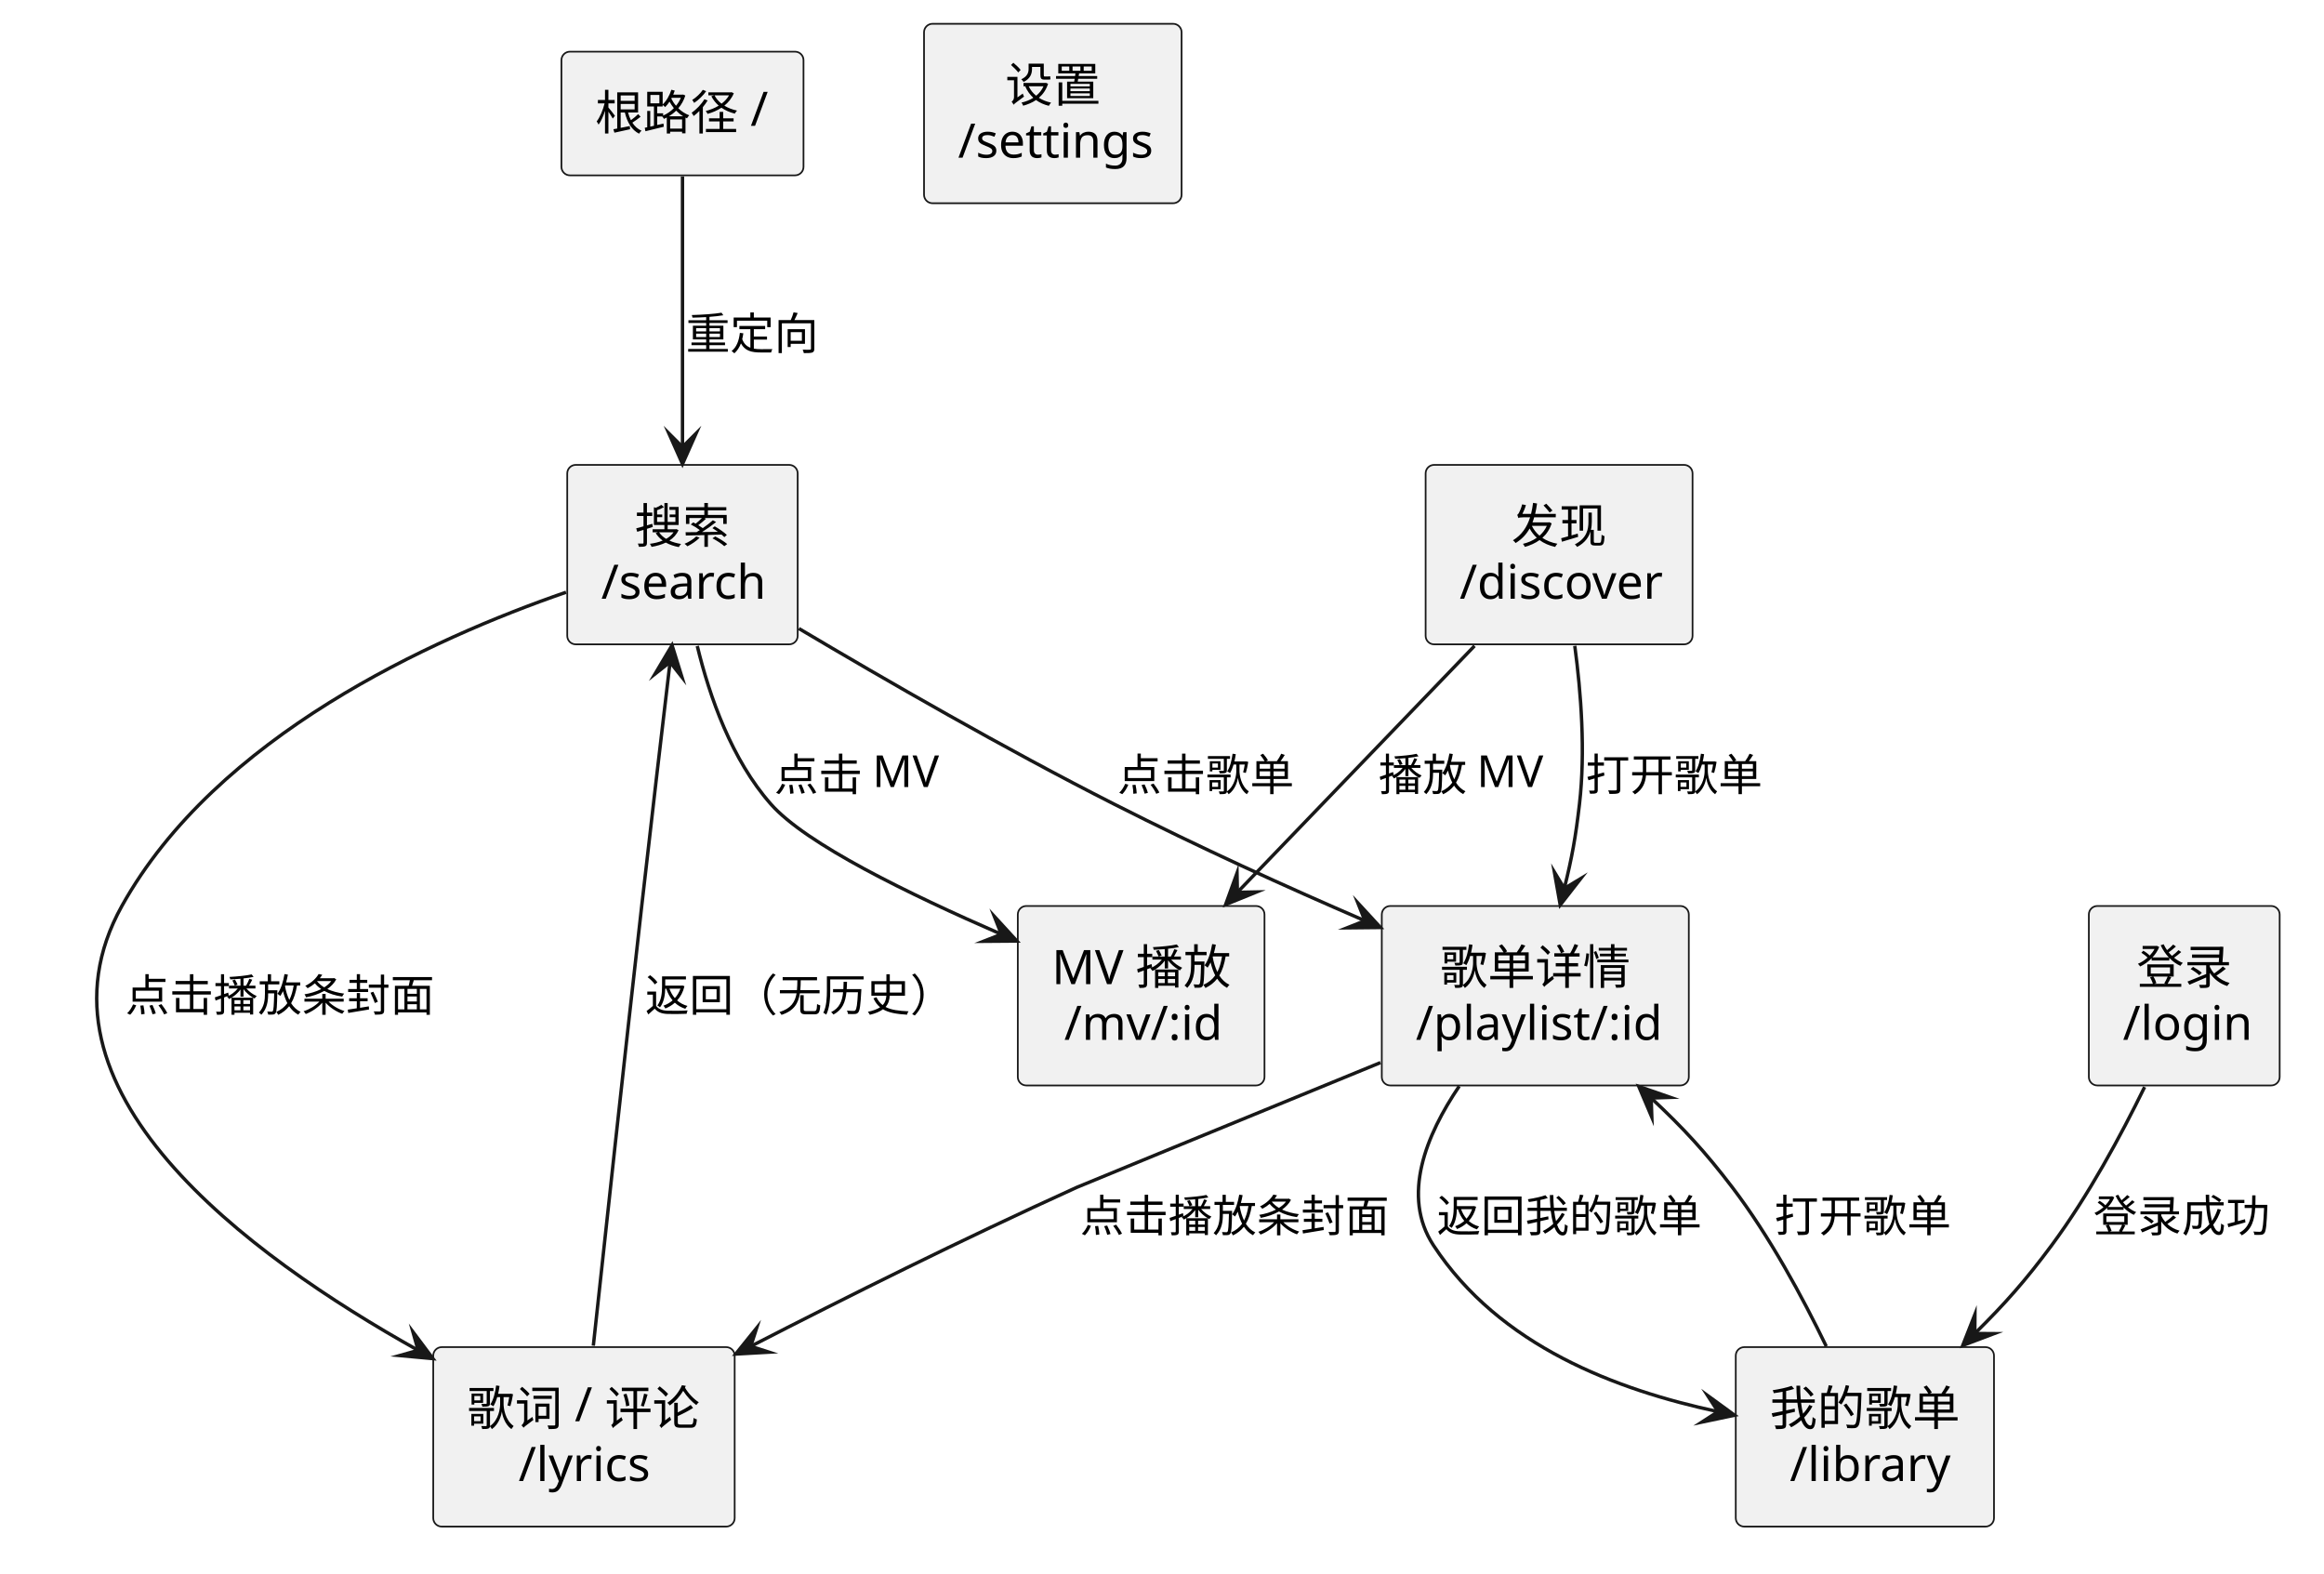
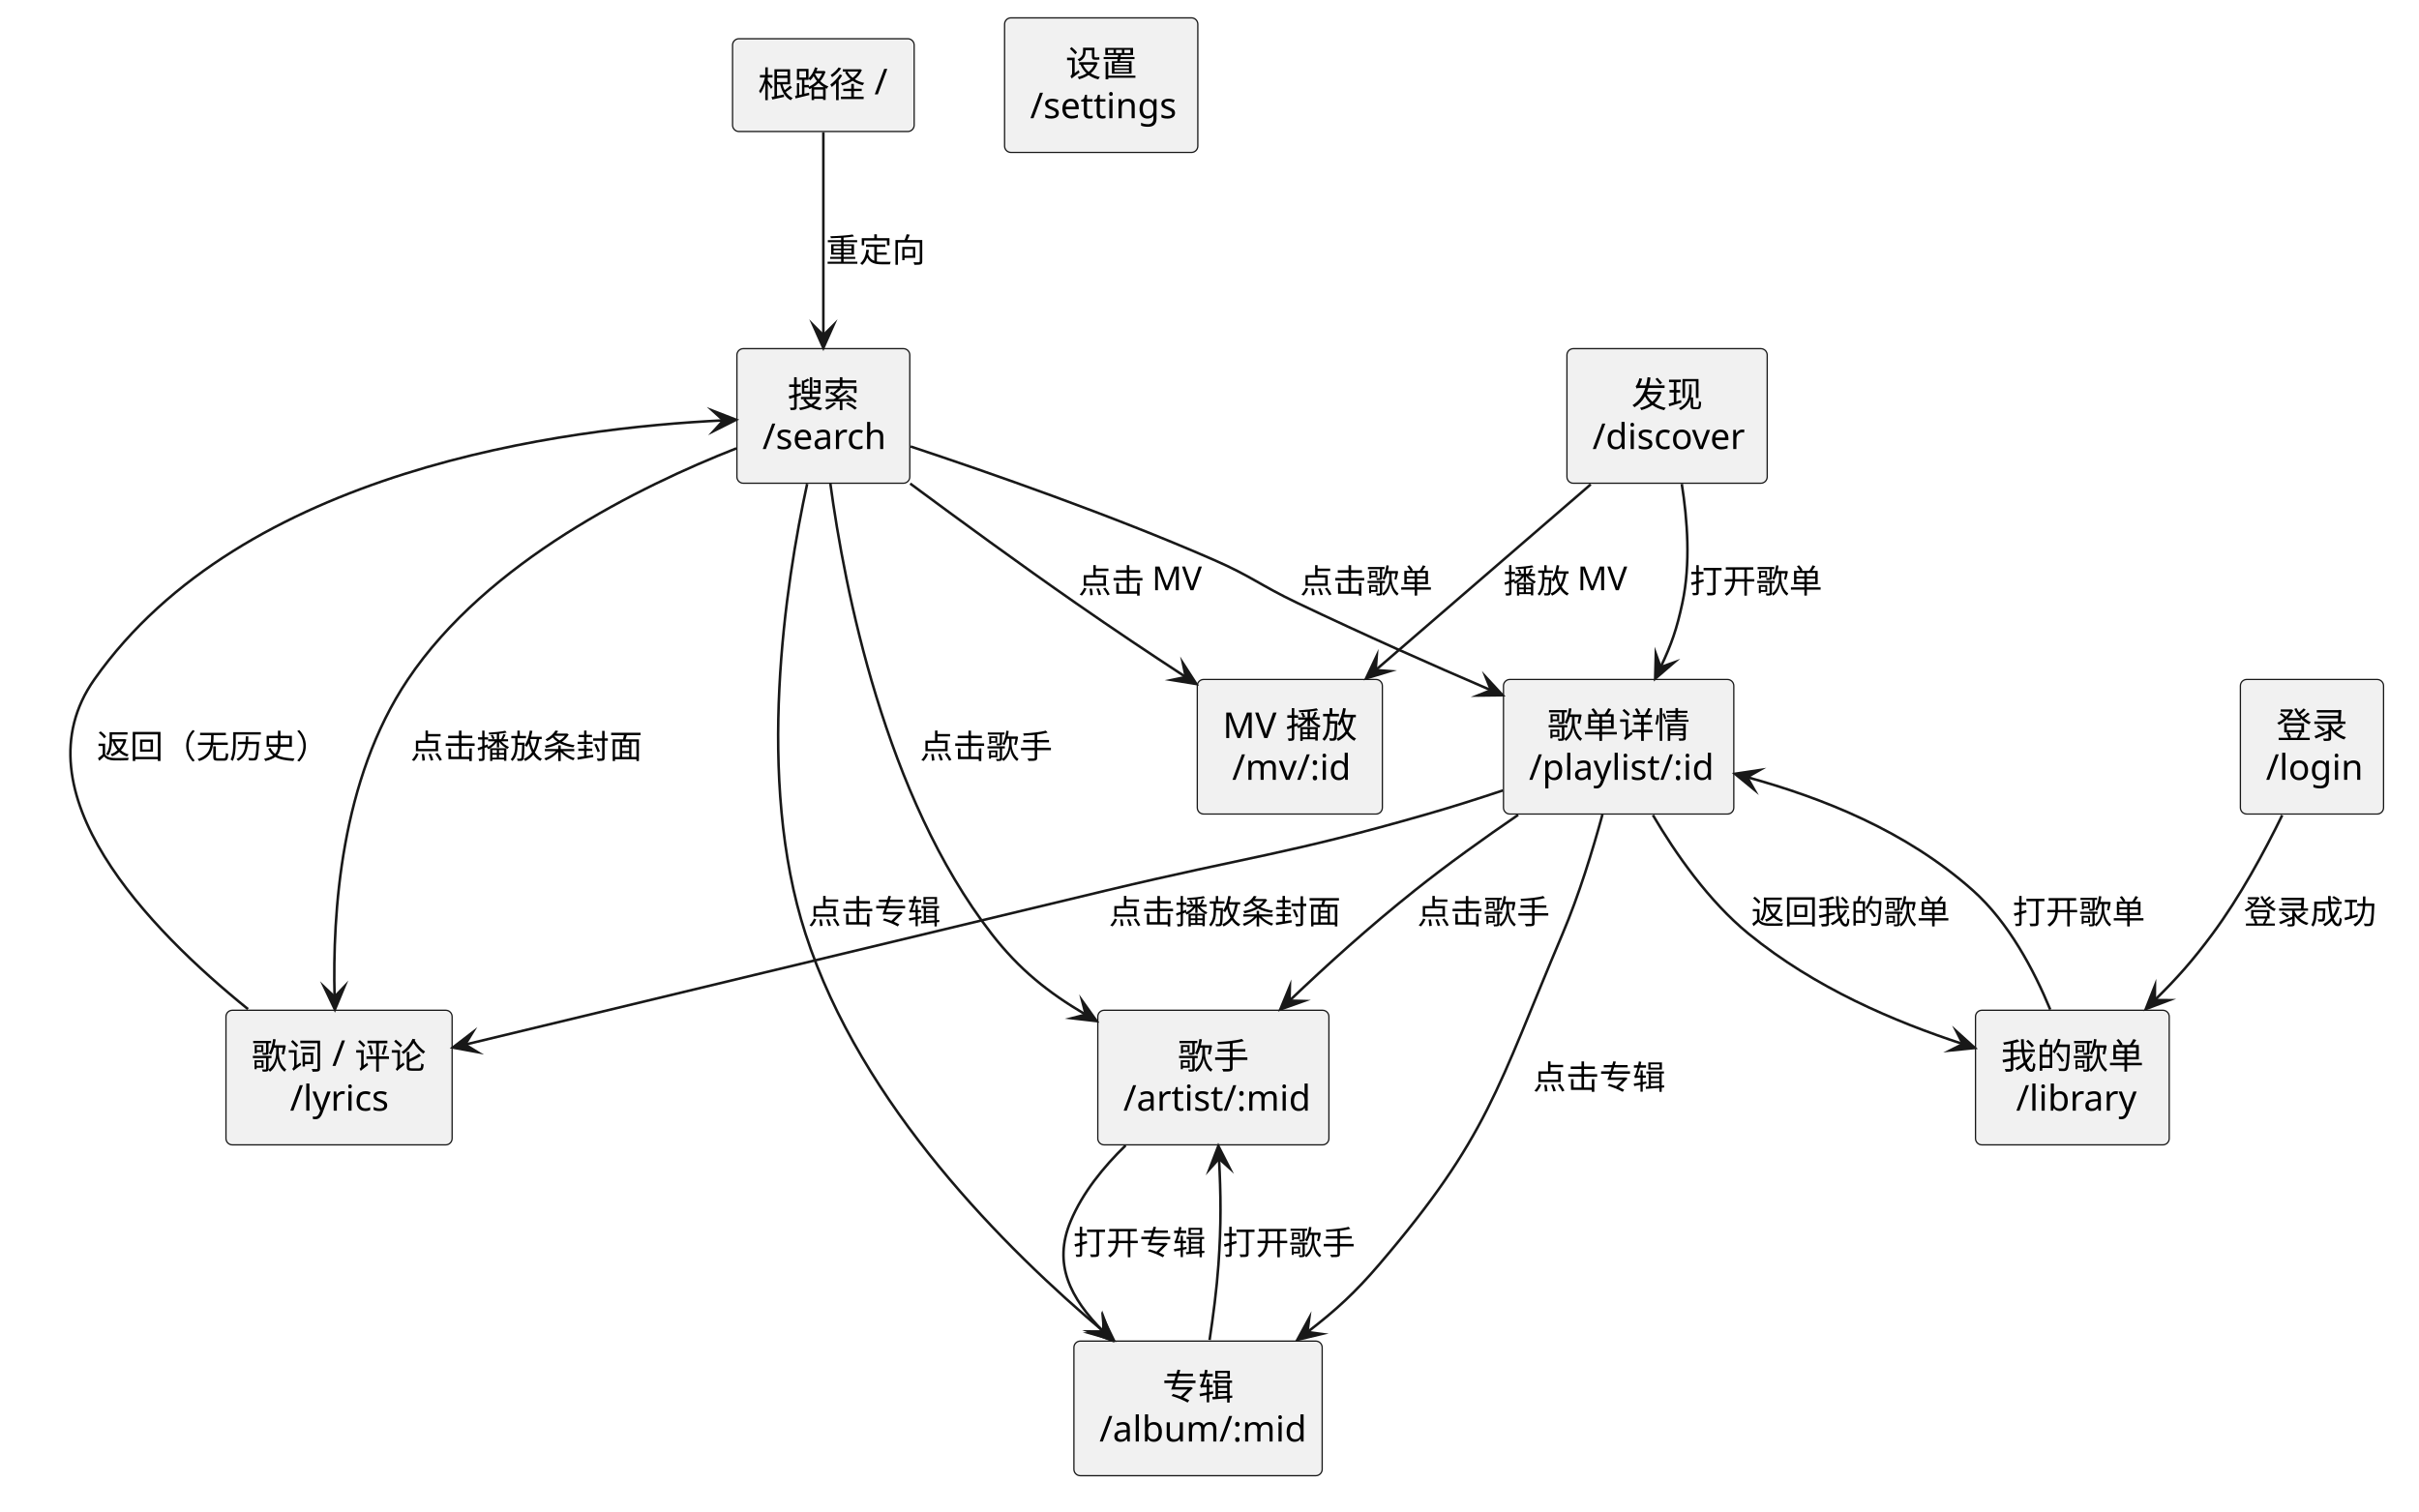
- <svg xmlns="http://www.w3.org/2000/svg" version="1.1" data-diagram-type="DESCRIPTION" style="width:684px;height:463px;background:#FFFFFF;" width="684px" height="463px" viewBox="0 0 684 463" zoomAndPan="magnify" preserveAspectRatio="none" contentStyleType="text/css">
+ <svg xmlns="http://www.w3.org/2000/svg" version="1.1" data-diagram-type="DESCRIPTION" style="width:949px;height:593px;background:#FFFFFF;" width="949px" height="593px" viewBox="0 0 949 593" zoomAndPan="magnify" preserveAspectRatio="none" contentStyleType="text/css">
  <defs />
  <g font-family="sans-serif" lengthAdjust="spacing">
    <g class="entity" data-qualified-name="ROOT" id="ent0001" data-source-line="5">
-       <rect x="165.24" y="15.2" width="71.249" height="36.406" fill="#F1F1F1" style="stroke:#181818;stroke-width:0.5;" rx="2.5" ry="2.5" />
-       <text x="175.24" y="38.188" fill="#000" font-size="14" textLength="51.249">根路径 /</text>
+       <rect x="287.39" y="15.2" width="71.249" height="36.406" fill="#F1F1F1" style="stroke:#181818;stroke-width:0.5;" rx="2.5" ry="2.5" />
+       <text x="297.39" y="38.188" fill="#000" font-size="14" textLength="51.249">根路径 /</text>
    </g>
    <g class="entity" data-qualified-name="SEARCH" id="ent0002" data-source-line="6">
-       <rect x="166.95" y="136.81" width="67.824" height="52.813" fill="#F1F1F1" style="stroke:#181818;stroke-width:0.5;" rx="2.5" ry="2.5" />
-       <text x="186.862" y="159.798" fill="#000" font-size="14" textLength="28">搜索</text>
-       <text x="176.95" y="176.205" fill="#000" font-size="14" textLength="47.824">/search</text>
+       <rect x="289.1" y="136.81" width="67.824" height="52.813" fill="#F1F1F1" style="stroke:#181818;stroke-width:0.5;" rx="2.5" ry="2.5" />
+       <text x="309.012" y="159.798" fill="#000" font-size="14" textLength="28">搜索</text>
+       <text x="299.1" y="176.205" fill="#000" font-size="14" textLength="47.824">/search</text>
    </g>
    <g class="entity" data-qualified-name="DISCOVER" id="ent0003" data-source-line="7">
-       <rect x="419.59" y="136.81" width="78.563" height="52.813" fill="#F1F1F1" style="stroke:#181818;stroke-width:0.5;" rx="2.5" ry="2.5" />
-       <text x="444.872" y="159.798" fill="#000" font-size="14" textLength="28">发现</text>
-       <text x="429.59" y="176.205" fill="#000" font-size="14" textLength="58.563">/discover</text>
+       <rect x="614.73" y="136.81" width="78.563" height="52.813" fill="#F1F1F1" style="stroke:#181818;stroke-width:0.5;" rx="2.5" ry="2.5" />
+       <text x="640.012" y="159.798" fill="#000" font-size="14" textLength="28">发现</text>
+       <text x="624.73" y="176.205" fill="#000" font-size="14" textLength="58.563">/discover</text>
    </g>
    <g class="entity" data-qualified-name="LIBRARY" id="ent0004" data-source-line="8">
-       <rect x="510.87" y="396.44" width="76" height="52.813" fill="#F1F1F1" style="stroke:#181818;stroke-width:0.5;" rx="2.5" ry="2.5" />
-       <text x="520.87" y="419.428" fill="#000" font-size="14" textLength="56">我的歌单</text>
-       <text x="526.783" y="435.835" fill="#000" font-size="14" textLength="44.174">/library</text>
+       <rect x="775.01" y="396.43" width="76" height="52.813" fill="#F1F1F1" style="stroke:#181818;stroke-width:0.5;" rx="2.5" ry="2.5" />
+       <text x="785.01" y="419.418" fill="#000" font-size="14" textLength="56">我的歌单</text>
+       <text x="790.923" y="435.825" fill="#000" font-size="14" textLength="44.174">/library</text>
    </g>
    <g class="entity" data-qualified-name="PLAYLIST" id="ent0005" data-source-line="9">
-       <rect x="406.69" y="266.62" width="90.362" height="52.813" fill="#F1F1F1" style="stroke:#181818;stroke-width:0.5;" rx="2.5" ry="2.5" />
-       <text x="423.871" y="289.608" fill="#000" font-size="14" textLength="56">歌单详情</text>
-       <text x="416.69" y="306.015" fill="#000" font-size="14" textLength="70.362">/playlist/:id</text>
+       <rect x="589.83" y="266.62" width="90.362" height="52.813" fill="#F1F1F1" style="stroke:#181818;stroke-width:0.5;" rx="2.5" ry="2.5" />
+       <text x="607.011" y="289.608" fill="#000" font-size="14" textLength="56">歌单详情</text>
+       <text x="599.83" y="306.015" fill="#000" font-size="14" textLength="70.362">/playlist/:id</text>
    </g>
    <g class="entity" data-qualified-name="MV" id="ent0006" data-source-line="10">
-       <rect x="299.56" y="266.62" width="72.609" height="52.813" fill="#F1F1F1" style="stroke:#181818;stroke-width:0.5;" rx="2.5" ry="2.5" />
-       <text x="309.56" y="289.608" fill="#000" font-size="14" textLength="52.609">MV 播放</text>
-       <text x="313.214" y="306.015" fill="#000" font-size="14" textLength="45.302">/mv/:id</text>
+       <rect x="469.71" y="266.62" width="72.609" height="52.813" fill="#F1F1F1" style="stroke:#181818;stroke-width:0.5;" rx="2.5" ry="2.5" />
+       <text x="479.71" y="289.608" fill="#000" font-size="14" textLength="52.609">MV 播放</text>
+       <text x="483.364" y="306.015" fill="#000" font-size="14" textLength="45.302">/mv/:id</text>
    </g>
    <g class="entity" data-qualified-name="LYRICS" id="ent0007" data-source-line="11">
-       <rect x="127.51" y="396.44" width="88.721" height="52.813" fill="#F1F1F1" style="stroke:#181818;stroke-width:0.5;" rx="2.5" ry="2.5" />
-       <text x="137.51" y="419.428" fill="#000" font-size="14" textLength="68.721">歌词 / 评论</text>
-       <text x="152.617" y="435.835" fill="#000" font-size="14" textLength="38.507">/lyrics</text>
+       <rect x="88.65" y="396.43" width="88.721" height="52.813" fill="#F1F1F1" style="stroke:#181818;stroke-width:0.5;" rx="2.5" ry="2.5" />
+       <text x="98.65" y="419.418" fill="#000" font-size="14" textLength="68.721">歌词 / 评论</text>
+       <text x="113.757" y="435.825" fill="#000" font-size="14" textLength="38.507">/lyrics</text>
    </g>
-     <g class="entity" data-qualified-name="LOGIN" id="ent0008" data-source-line="12">
-       <rect x="614.79" y="266.62" width="56.162" height="52.813" fill="#F1F1F1" style="stroke:#181818;stroke-width:0.5;" rx="2.5" ry="2.5" />
-       <text x="628.871" y="289.608" fill="#000" font-size="14" textLength="28">登录</text>
-       <text x="624.79" y="306.015" fill="#000" font-size="14" textLength="36.162">/login</text>
+     <g class="entity" data-qualified-name="ARTIST" id="ent0008" data-source-line="12">
+       <rect x="430.68" y="396.43" width="90.67" height="52.813" fill="#F1F1F1" style="stroke:#181818;stroke-width:0.5;" rx="2.5" ry="2.5" />
+       <text x="462.015" y="419.418" fill="#000" font-size="14" textLength="28">歌手</text>
+       <text x="440.68" y="435.825" fill="#000" font-size="14" textLength="70.67">/artist/:mid</text>
    </g>
-     <g class="entity" data-qualified-name="SETTINGS" id="ent0009" data-source-line="13">
-       <rect x="271.96" y="7" width="75.809" height="52.813" fill="#F1F1F1" style="stroke:#181818;stroke-width:0.5;" rx="2.5" ry="2.5" />
-       <text x="295.864" y="29.988" fill="#000" font-size="14" textLength="28">设置</text>
-       <text x="281.96" y="46.395" fill="#000" font-size="14" textLength="55.809">/settings</text>
+     <g class="entity" data-qualified-name="ALBUM" id="ent0009" data-source-line="13">
+       <rect x="421.31" y="526.25" width="97.396" height="52.813" fill="#F1F1F1" style="stroke:#181818;stroke-width:0.5;" rx="2.5" ry="2.5" />
+       <text x="456.008" y="549.238" fill="#000" font-size="14" textLength="28">专辑</text>
+       <text x="431.31" y="565.645" fill="#000" font-size="14" textLength="77.396">/album/:mid</text>
    </g>
-     <g class="link" data-entity-1="ent0001" data-entity-2="ent0002" id="lnk10" data-source-line="15" data-link-type="dependency">
-       <path d="M200.87,51.91 C200.87,73.79 200.87,106.41 200.87,131.55" style="stroke:#181818;stroke-width:1;" fill="none" id="ROOT-to-SEARCH" />
-       <polygon points="200.87,136.55,204.87,127.55,200.87,131.55,196.87,127.55,200.87,136.55" fill="#181818" style="stroke:#181818;stroke-width:1;stroke-linejoin:miter;stroke-miterlimit:10;" />
-       <text x="201.87" y="102.871" fill="#000" font-size="13" textLength="39">重定向</text>
+     <g class="entity" data-qualified-name="LOGIN" id="ent0010" data-source-line="14">
+       <rect x="878.93" y="266.62" width="56.162" height="52.813" fill="#F1F1F1" style="stroke:#181818;stroke-width:0.5;" rx="2.5" ry="2.5" />
+       <text x="893.011" y="289.608" fill="#000" font-size="14" textLength="28">登录</text>
+       <text x="888.93" y="306.015" fill="#000" font-size="14" textLength="36.162">/login</text>
    </g>
-     <g class="link" data-entity-1="ent0002" data-entity-2="ent0005" id="lnk11" data-source-line="16" data-link-type="dependency">
-       <path d="M235.13,184.97 C260.41,199.98 295.83,220.39 327.87,236.62 C353.42,249.58 378.061,260.736 401.721,270.966" style="stroke:#181818;stroke-width:1;" fill="none" id="SEARCH-to-PLAYLIST" />
-       <polygon points="406.31,272.95,399.637,265.707,401.721,270.966,396.462,273.05,406.31,272.95" fill="#181818" style="stroke:#181818;stroke-width:1;stroke-linejoin:miter;stroke-miterlimit:10;" />
-       <text x="328.87" y="232.681" fill="#000" font-size="13" textLength="52">点击歌单</text>
+     <g class="entity" data-qualified-name="SETTINGS" id="ent0011" data-source-line="15">
+       <rect x="394.11" y="7" width="75.809" height="52.813" fill="#F1F1F1" style="stroke:#181818;stroke-width:0.5;" rx="2.5" ry="2.5" />
+       <text x="418.014" y="29.988" fill="#000" font-size="14" textLength="28">设置</text>
+       <text x="404.11" y="46.395" fill="#000" font-size="14" textLength="55.809">/settings</text>
    </g>
-     <g class="link" data-entity-1="ent0002" data-entity-2="ent0006" id="lnk12" data-source-line="17" data-link-type="dependency">
-       <path d="M205.22,190.11 C208.86,205.13 215.38,223.6 226.87,236.62 C237.22,248.37 267.246,262.973 294.716,274.943" style="stroke:#181818;stroke-width:1;" fill="none" id="SEARCH-to-MV" />
-       <polygon points="299.3,276.94,292.647,269.678,294.716,274.943,289.451,277.012,299.3,276.94" fill="#181818" style="stroke:#181818;stroke-width:1;stroke-linejoin:miter;stroke-miterlimit:10;" />
-       <text x="227.87" y="232.681" fill="#000" font-size="13" textLength="48.852">点击 MV</text>
+     <g class="link" data-entity-1="ent0001" data-entity-2="ent0002" id="lnk12" data-source-line="17" data-link-type="dependency">
+       <path d="M323.01,51.91 C323.01,73.79 323.01,106.41 323.01,131.54" style="stroke:#181818;stroke-width:1;" fill="none" id="ROOT-to-SEARCH" />
+       <polygon points="323.01,136.54,327.01,127.54,323.01,131.54,319.01,127.54,323.01,136.54" fill="#181818" style="stroke:#181818;stroke-width:1;stroke-linejoin:miter;stroke-miterlimit:10;" />
+       <text x="324.01" y="102.871" fill="#000" font-size="13" textLength="39">重定向</text>
    </g>
-     <g class="link" data-entity-1="ent0002" data-entity-2="ent0007" id="lnk13" data-source-line="18" data-link-type="dependency">
-       <path d="M166.6,174.29 C126.97,187.98 63.65,216.69 35.87,266.62 C6,320.32 72.816,369.29 123.066,397.38" style="stroke:#181818;stroke-width:1;" fill="none" id="SEARCH-to-LYRICS" />
-       <polygon points="127.43,399.82,121.526,391.937,123.066,397.38,117.622,398.92,127.43,399.82" fill="#181818" style="stroke:#181818;stroke-width:1;stroke-linejoin:miter;stroke-miterlimit:10;" />
-       <text x="36.87" y="297.591" fill="#000" font-size="13" textLength="91">点击播放条封面</text>
+     <g class="link" data-entity-1="ent0002" data-entity-2="ent0005" id="lnk13" data-source-line="18" data-link-type="dependency">
+       <path d="M357.23,175.2 C388.56,185.6 436.01,202.16 476.01,219.62 C491.13,226.22 494.12,229.52 509.01,236.62 C535.43,249.22 560.827,260.473 584.917,270.843" style="stroke:#181818;stroke-width:1;" fill="none" id="SEARCH-to-PLAYLIST" />
+       <polygon points="589.51,272.82,582.825,265.587,584.917,270.843,579.662,272.936,589.51,272.82" fill="#181818" style="stroke:#181818;stroke-width:1;stroke-linejoin:miter;stroke-miterlimit:10;" />
+       <text x="510.01" y="232.681" fill="#000" font-size="13" textLength="52">点击歌单</text>
    </g>
-     <g class="link" data-entity-1="ent0007" data-entity-2="ent0002" id="lnk20" data-source-line="25" data-link-type="dependency">
-       <path d="M174.63,396.02 C177.95,365.21 183.71,312.15 188.87,266.62 C191.83,240.48 194.763,215.555 197.213,194.845" style="stroke:#181818;stroke-width:1;" fill="none" id="LYRICS-to-SEARCH" />
-       <polygon points="197.8,189.88,192.77,198.348,197.213,194.845,200.715,199.288,197.8,189.88" fill="#181818" style="stroke:#181818;stroke-width:1;stroke-linejoin:miter;stroke-miterlimit:10;" />
-       <text x="189.87" y="297.591" fill="#000" font-size="13" textLength="91">返回（无历史）</text>
+     <g class="link" data-entity-1="ent0002" data-entity-2="ent0006" id="lnk14" data-source-line="19" data-link-type="dependency">
+       <path d="M357.08,189.76 C376.04,203.81 400.15,221.43 422.01,236.62 C437.36,247.29 450.376,255.982 465.186,265.672" style="stroke:#181818;stroke-width:1;" fill="none" id="SEARCH-to-MV" />
+       <polygon points="469.37,268.41,464.029,260.135,465.186,265.672,459.649,266.83,469.37,268.41" fill="#181818" style="stroke:#181818;stroke-width:1;stroke-linejoin:miter;stroke-miterlimit:10;" />
+       <text x="423.01" y="232.681" fill="#000" font-size="13" textLength="48.852">点击 MV</text>
    </g>
-     <g class="link" data-entity-1="ent0003" data-entity-2="ent0005" id="lnk14" data-source-line="19" data-link-type="dependency">
-       <path d="M463.49,190.06 C465.34,203.9 466.65,221.21 464.87,236.62 C463.73,246.44 462.703,252.187 460.403,261.467" style="stroke:#181818;stroke-width:1;" fill="none" id="DISCOVER-to-PLAYLIST" />
-       <polygon points="459.2,266.32,465.248,258.547,460.403,261.467,457.483,256.622,459.2,266.32" fill="#181818" style="stroke:#181818;stroke-width:1;stroke-linejoin:miter;stroke-miterlimit:10;" />
-       <text x="466.71" y="232.681" fill="#000" font-size="13" textLength="52">打开歌单</text>
+     <g class="link" data-entity-1="ent0002" data-entity-2="ent0007" id="lnk15" data-source-line="20" data-link-type="dependency">
+       <path d="M288.88,175.94 C251,190.82 191.11,220.28 160.01,266.62 C133.57,306.03 130.447,358.322 131.257,391.152" style="stroke:#181818;stroke-width:1;" fill="none" id="SEARCH-to-LYRICS" />
+       <polygon points="131.38,396.15,135.157,387.054,131.257,391.152,127.159,387.251,131.38,396.15" fill="#181818" style="stroke:#181818;stroke-width:1;stroke-linejoin:miter;stroke-miterlimit:10;" />
+       <text x="161.01" y="297.591" fill="#000" font-size="13" textLength="91">点击播放条封面</text>
    </g>
-     <g class="link" data-entity-1="ent0003" data-entity-2="ent0006" id="lnk15" data-source-line="20" data-link-type="dependency">
-       <path d="M433.98,190.08 C412.64,212.26 385.517,240.438 364.187,262.598" style="stroke:#181818;stroke-width:1;" fill="none" id="DISCOVER-to-MV" />
-       <polygon points="360.72,266.2,369.843,262.49,364.187,262.598,364.079,256.942,360.72,266.2" fill="#181818" style="stroke:#181818;stroke-width:1;stroke-linejoin:miter;stroke-miterlimit:10;" />
-       <text x="405.73" y="232.681" fill="#000" font-size="13" textLength="48.852">播放 MV</text>
+     <g class="link" data-entity-1="ent0007" data-entity-2="ent0002" id="lnk26" data-source-line="31" data-link-type="dependency">
+       <path d="M97.29,395.97 C58.51,364.66 6,310.67 37.01,266.62 C95.16,184.04 221.356,167.949 283.776,164.959" style="stroke:#181818;stroke-width:1;" fill="none" id="LYRICS-to-SEARCH" />
+       <polygon points="288.77,164.72,279.589,161.155,283.776,164.959,279.972,169.146,288.77,164.72" fill="#181818" style="stroke:#181818;stroke-width:1;stroke-linejoin:miter;stroke-miterlimit:10;" />
+       <text x="38.01" y="297.591" fill="#000" font-size="13" textLength="91">返回（无历史）</text>
    </g>
-     <g class="link" data-entity-1="ent0004" data-entity-2="ent0005" id="lnk16" data-source-line="21" data-link-type="dependency">
-       <path d="M537.51,396.2 C530.54,381.79 520.86,363.86 509.87,349.44 C501.85,338.92 495.443,331.984 485.973,323.134" style="stroke:#181818;stroke-width:1;" fill="none" id="LIBRARY-to-PLAYLIST" />
-       <polygon points="482.32,319.72,486.164,328.788,485.973,323.134,491.627,322.943,482.32,319.72" fill="#181818" style="stroke:#181818;stroke-width:1;stroke-linejoin:miter;stroke-miterlimit:10;" />
-       <text x="522.25" y="362.501" fill="#000" font-size="13" textLength="52">打开歌单</text>
+     <g class="link" data-entity-1="ent0002" data-entity-2="ent0008" id="lnk16" data-source-line="21" data-link-type="dependency">
+       <path d="M325.76,189.79 C331.32,230.88 347.14,312.45 389.01,366.43 C399.88,380.44 411.044,389.358 425.934,398.148" style="stroke:#181818;stroke-width:1;" fill="none" id="SEARCH-to-ARTIST" />
+       <polygon points="430.24,400.69,424.523,392.67,425.934,398.148,420.456,399.559,430.24,400.69" fill="#181818" style="stroke:#181818;stroke-width:1;stroke-linejoin:miter;stroke-miterlimit:10;" />
+       <text x="360.9" y="297.591" fill="#000" font-size="13" textLength="52">点击歌手</text>
    </g>
-     <g class="link" data-entity-1="ent0005" data-entity-2="ent0004" id="lnk18" data-source-line="23" data-link-type="dependency">
-       <path d="M429.48,319.65 C419.71,334.05 412.4,351.98 421.87,366.44 C441.37,396.22 475.881,409.041 505.651,415.431" style="stroke:#181818;stroke-width:1;" fill="none" id="PLAYLIST-to-LIBRARY" />
-       <polygon points="510.54,416.48,502.58,410.68,505.651,415.431,500.901,418.502,510.54,416.48" fill="#181818" style="stroke:#181818;stroke-width:1;stroke-linejoin:miter;stroke-miterlimit:10;" />
-       <text x="422.87" y="362.501" fill="#000" font-size="13" textLength="78">返回我的歌单</text>
+     <g class="link" data-entity-1="ent0002" data-entity-2="ent0009" id="lnk17" data-source-line="22" data-link-type="dependency">
+       <path d="M316.65,189.89 C308.16,229.07 296.3,305.61 316.01,366.43 C337.93,434.07 394.829,490.325 433.149,522.665" style="stroke:#181818;stroke-width:1;" fill="none" id="SEARCH-to-ALBUM" />
+       <polygon points="436.97,525.89,432.672,517.029,433.149,522.665,427.512,523.142,436.97,525.89" fill="#181818" style="stroke:#181818;stroke-width:1;stroke-linejoin:miter;stroke-miterlimit:10;" />
+       <text x="317.01" y="362.491" fill="#000" font-size="13" textLength="52">点击专辑</text>
    </g>
-     <g class="link" data-entity-1="ent0005" data-entity-2="ent0007" id="lnk17" data-source-line="22" data-link-type="dependency">
-       <path d="M406.3,312.71 C367.56,328.6 317.99,348.93 316.87,349.44 C282.79,364.91 249.437,381.565 220.967,396.195" style="stroke:#181818;stroke-width:1;" fill="none" id="PLAYLIST-to-LYRICS" />
-       <polygon points="216.52,398.48,226.353,397.924,220.967,396.195,222.697,390.809,216.52,398.48" fill="#181818" style="stroke:#181818;stroke-width:1;stroke-linejoin:miter;stroke-miterlimit:10;" />
-       <text x="317.87" y="362.501" fill="#000" font-size="13" textLength="91">点击播放条封面</text>
+     <g class="link" data-entity-1="ent0003" data-entity-2="ent0005" id="lnk18" data-source-line="23" data-link-type="dependency">
+       <path d="M659.78,189.92 C662,203.87 663.3,221.33 660.01,236.62 C657.84,246.73 655.804,252.703 651.484,261.803" style="stroke:#181818;stroke-width:1;" fill="none" id="DISCOVER-to-PLAYLIST" />
+       <polygon points="649.34,266.32,656.813,259.905,651.484,261.803,649.586,256.474,649.34,266.32" fill="#181818" style="stroke:#181818;stroke-width:1;stroke-linejoin:miter;stroke-miterlimit:10;" />
+       <text x="662.9" y="232.681" fill="#000" font-size="13" textLength="52">打开歌单</text>
    </g>
-     <g class="link" data-entity-1="ent0008" data-entity-2="ent0004" id="lnk19" data-source-line="24" data-link-type="dependency">
-       <path d="M631.2,319.9 C624.2,334.22 614.58,351.98 603.87,366.44 C596.2,376.78 590.209,383.568 581.229,392.428" style="stroke:#181818;stroke-width:1;" fill="none" id="LOGIN-to-LIBRARY" />
-       <polygon points="577.67,395.94,586.886,392.466,581.229,392.428,581.267,386.772,577.67,395.94" fill="#181818" style="stroke:#181818;stroke-width:1;stroke-linejoin:miter;stroke-miterlimit:10;" />
-       <text x="616.11" y="362.501" fill="#000" font-size="13" textLength="52">登录成功</text>
+     <g class="link" data-entity-1="ent0003" data-entity-2="ent0006" id="lnk19" data-source-line="24" data-link-type="dependency">
+       <path d="M624.06,190.08 C598.38,212.26 565.364,240.772 539.704,262.932" style="stroke:#181818;stroke-width:1;" fill="none" id="DISCOVER-to-MV" />
+       <polygon points="535.92,266.2,545.346,263.345,539.704,262.932,540.117,257.29,535.92,266.2" fill="#181818" style="stroke:#181818;stroke-width:1;stroke-linejoin:miter;stroke-miterlimit:10;" />
+       <text x="589.87" y="232.681" fill="#000" font-size="13" textLength="48.852">播放 MV</text>
+     </g>
+     <g class="link" data-entity-1="ent0004" data-entity-2="ent0005" id="lnk20" data-source-line="25" data-link-type="dependency">
+       <path d="M804.33,396.16 C798.01,380.83 788.08,361.98 774.01,349.43 C747.64,325.93 714.88,313.089 685.44,304.969" style="stroke:#181818;stroke-width:1;" fill="none" id="LIBRARY-to-PLAYLIST" />
+       <polygon points="680.62,303.64,688.232,309.889,685.44,304.969,690.36,302.177,680.62,303.64" fill="#181818" style="stroke:#181818;stroke-width:1;stroke-linejoin:miter;stroke-miterlimit:10;" />
+       <text x="789.55" y="362.491" fill="#000" font-size="13" textLength="52">打开歌单</text>
+     </g>
+     <g class="link" data-entity-1="ent0005" data-entity-2="ent0004" id="lnk24" data-source-line="29" data-link-type="dependency">
+       <path d="M648.45,319.85 C657.41,335.04 670.4,353.7 686.01,366.43 C712.2,387.8 743.15,400.84 770.03,409.67" style="stroke:#181818;stroke-width:1;" fill="none" id="PLAYLIST-to-LIBRARY" />
+       <polygon points="774.78,411.23,767.478,404.621,770.03,409.67,764.981,412.221,774.78,411.23" fill="#181818" style="stroke:#181818;stroke-width:1;stroke-linejoin:miter;stroke-miterlimit:10;" />
+       <text x="687.01" y="362.491" fill="#000" font-size="13" textLength="78">返回我的歌单</text>
+     </g>
+     <g class="link" data-entity-1="ent0005" data-entity-2="ent0007" id="lnk21" data-source-line="26" data-link-type="dependency">
+       <path d="M589.61,310.16 C579.9,313.4 569.66,316.66 560.01,319.43 C504.69,335.35 490,336.04 434.01,349.43 C342.93,371.23 241.241,395.728 182.491,409.898" style="stroke:#181818;stroke-width:1;" fill="none" id="PLAYLIST-to-LYRICS" />
+       <polygon points="177.63,411.07,187.317,412.848,182.491,409.898,185.441,405.071,177.63,411.07" fill="#181818" style="stroke:#181818;stroke-width:1;stroke-linejoin:miter;stroke-miterlimit:10;" />
+       <text x="435.01" y="362.491" fill="#000" font-size="13" textLength="91">点击播放条封面</text>
+     </g>
+     <g class="link" data-entity-1="ent0005" data-entity-2="ent0008" id="lnk22" data-source-line="27" data-link-type="dependency">
+       <path d="M595.58,319.77 C582.4,328.78 567.82,339.21 555.01,349.43 C536.69,364.06 520.891,378.382 505.891,392.662" style="stroke:#181818;stroke-width:1;" fill="none" id="PLAYLIST-to-ARTIST" />
+       <polygon points="502.27,396.11,511.547,392.802,505.891,392.662,506.03,387.007,502.27,396.11" fill="#181818" style="stroke:#181818;stroke-width:1;stroke-linejoin:miter;stroke-miterlimit:10;" />
+       <text x="556.01" y="362.491" fill="#000" font-size="13" textLength="52">点击歌手</text>
+     </g>
+     <g class="link" data-entity-1="ent0005" data-entity-2="ent0009" id="lnk23" data-source-line="28" data-link-type="dependency">
+       <path d="M628.66,319.63 C624.81,333.7 619.42,351.31 613.01,366.43 C587.28,427.18 583.88,446.1 541.01,496.25 C531.77,507.06 524.089,514.149 512.919,522.709" style="stroke:#181818;stroke-width:1;" fill="none" id="PLAYLIST-to-ALBUM" />
+       <polygon points="508.95,525.75,518.527,523.451,512.919,522.709,513.661,517.101,508.95,525.75" fill="#181818" style="stroke:#181818;stroke-width:1;stroke-linejoin:miter;stroke-miterlimit:10;" />
+       <text x="601.4" y="427.401" fill="#000" font-size="13" textLength="52">点击专辑</text>
+     </g>
+     <g class="link" data-entity-1="ent0010" data-entity-2="ent0004" id="lnk25" data-source-line="30" data-link-type="dependency">
+       <path d="M895.34,319.9 C888.34,334.22 878.72,351.98 868.01,366.43 C860.34,376.78 854.349,383.568 845.369,392.428" style="stroke:#181818;stroke-width:1;" fill="none" id="LOGIN-to-LIBRARY" />
+       <polygon points="841.81,395.94,851.026,392.466,845.369,392.428,845.407,386.772,841.81,395.94" fill="#181818" style="stroke:#181818;stroke-width:1;stroke-linejoin:miter;stroke-miterlimit:10;" />
+       <text x="880.25" y="362.491" fill="#000" font-size="13" textLength="52">登录成功</text>
+     </g>
+     <g class="link" data-entity-1="ent0008" data-entity-2="ent0009" id="lnk27" data-source-line="32" data-link-type="dependency">
+       <path d="M441.6,449.47 C432.9,457.9 424.7,468.01 420.01,479.25 C413.01,496.02 419.806,509.293 432.846,522.493" style="stroke:#181818;stroke-width:1;" fill="none" id="ARTIST-to-ALBUM" />
+       <polygon points="436.36,526.05,432.881,516.836,432.846,522.493,427.189,522.458,436.36,526.05" fill="#181818" style="stroke:#181818;stroke-width:1;stroke-linejoin:miter;stroke-miterlimit:10;" />
+       <text x="421.01" y="492.311" fill="#000" font-size="13" textLength="52">打开专辑</text>
+     </g>
+     <g class="link" data-entity-1="ent0009" data-entity-2="ent0008" id="lnk28" data-source-line="33" data-link-type="dependency">
+       <path d="M474.53,525.8 C475.94,516.52 477.32,505.94 478.01,496.25 C479.12,480.82 478.964,468.493 478.234,454.663" style="stroke:#181818;stroke-width:1;" fill="none" id="ALBUM-to-ARTIST" />
+       <polygon points="477.97,449.67,474.45,458.868,478.234,454.663,482.439,458.447,477.97,449.67" fill="#181818" style="stroke:#181818;stroke-width:1;stroke-linejoin:miter;stroke-miterlimit:10;" />
+       <text x="479.66" y="492.311" fill="#000" font-size="13" textLength="52">打开歌手</text>
    </g>
  </g>
</svg>
